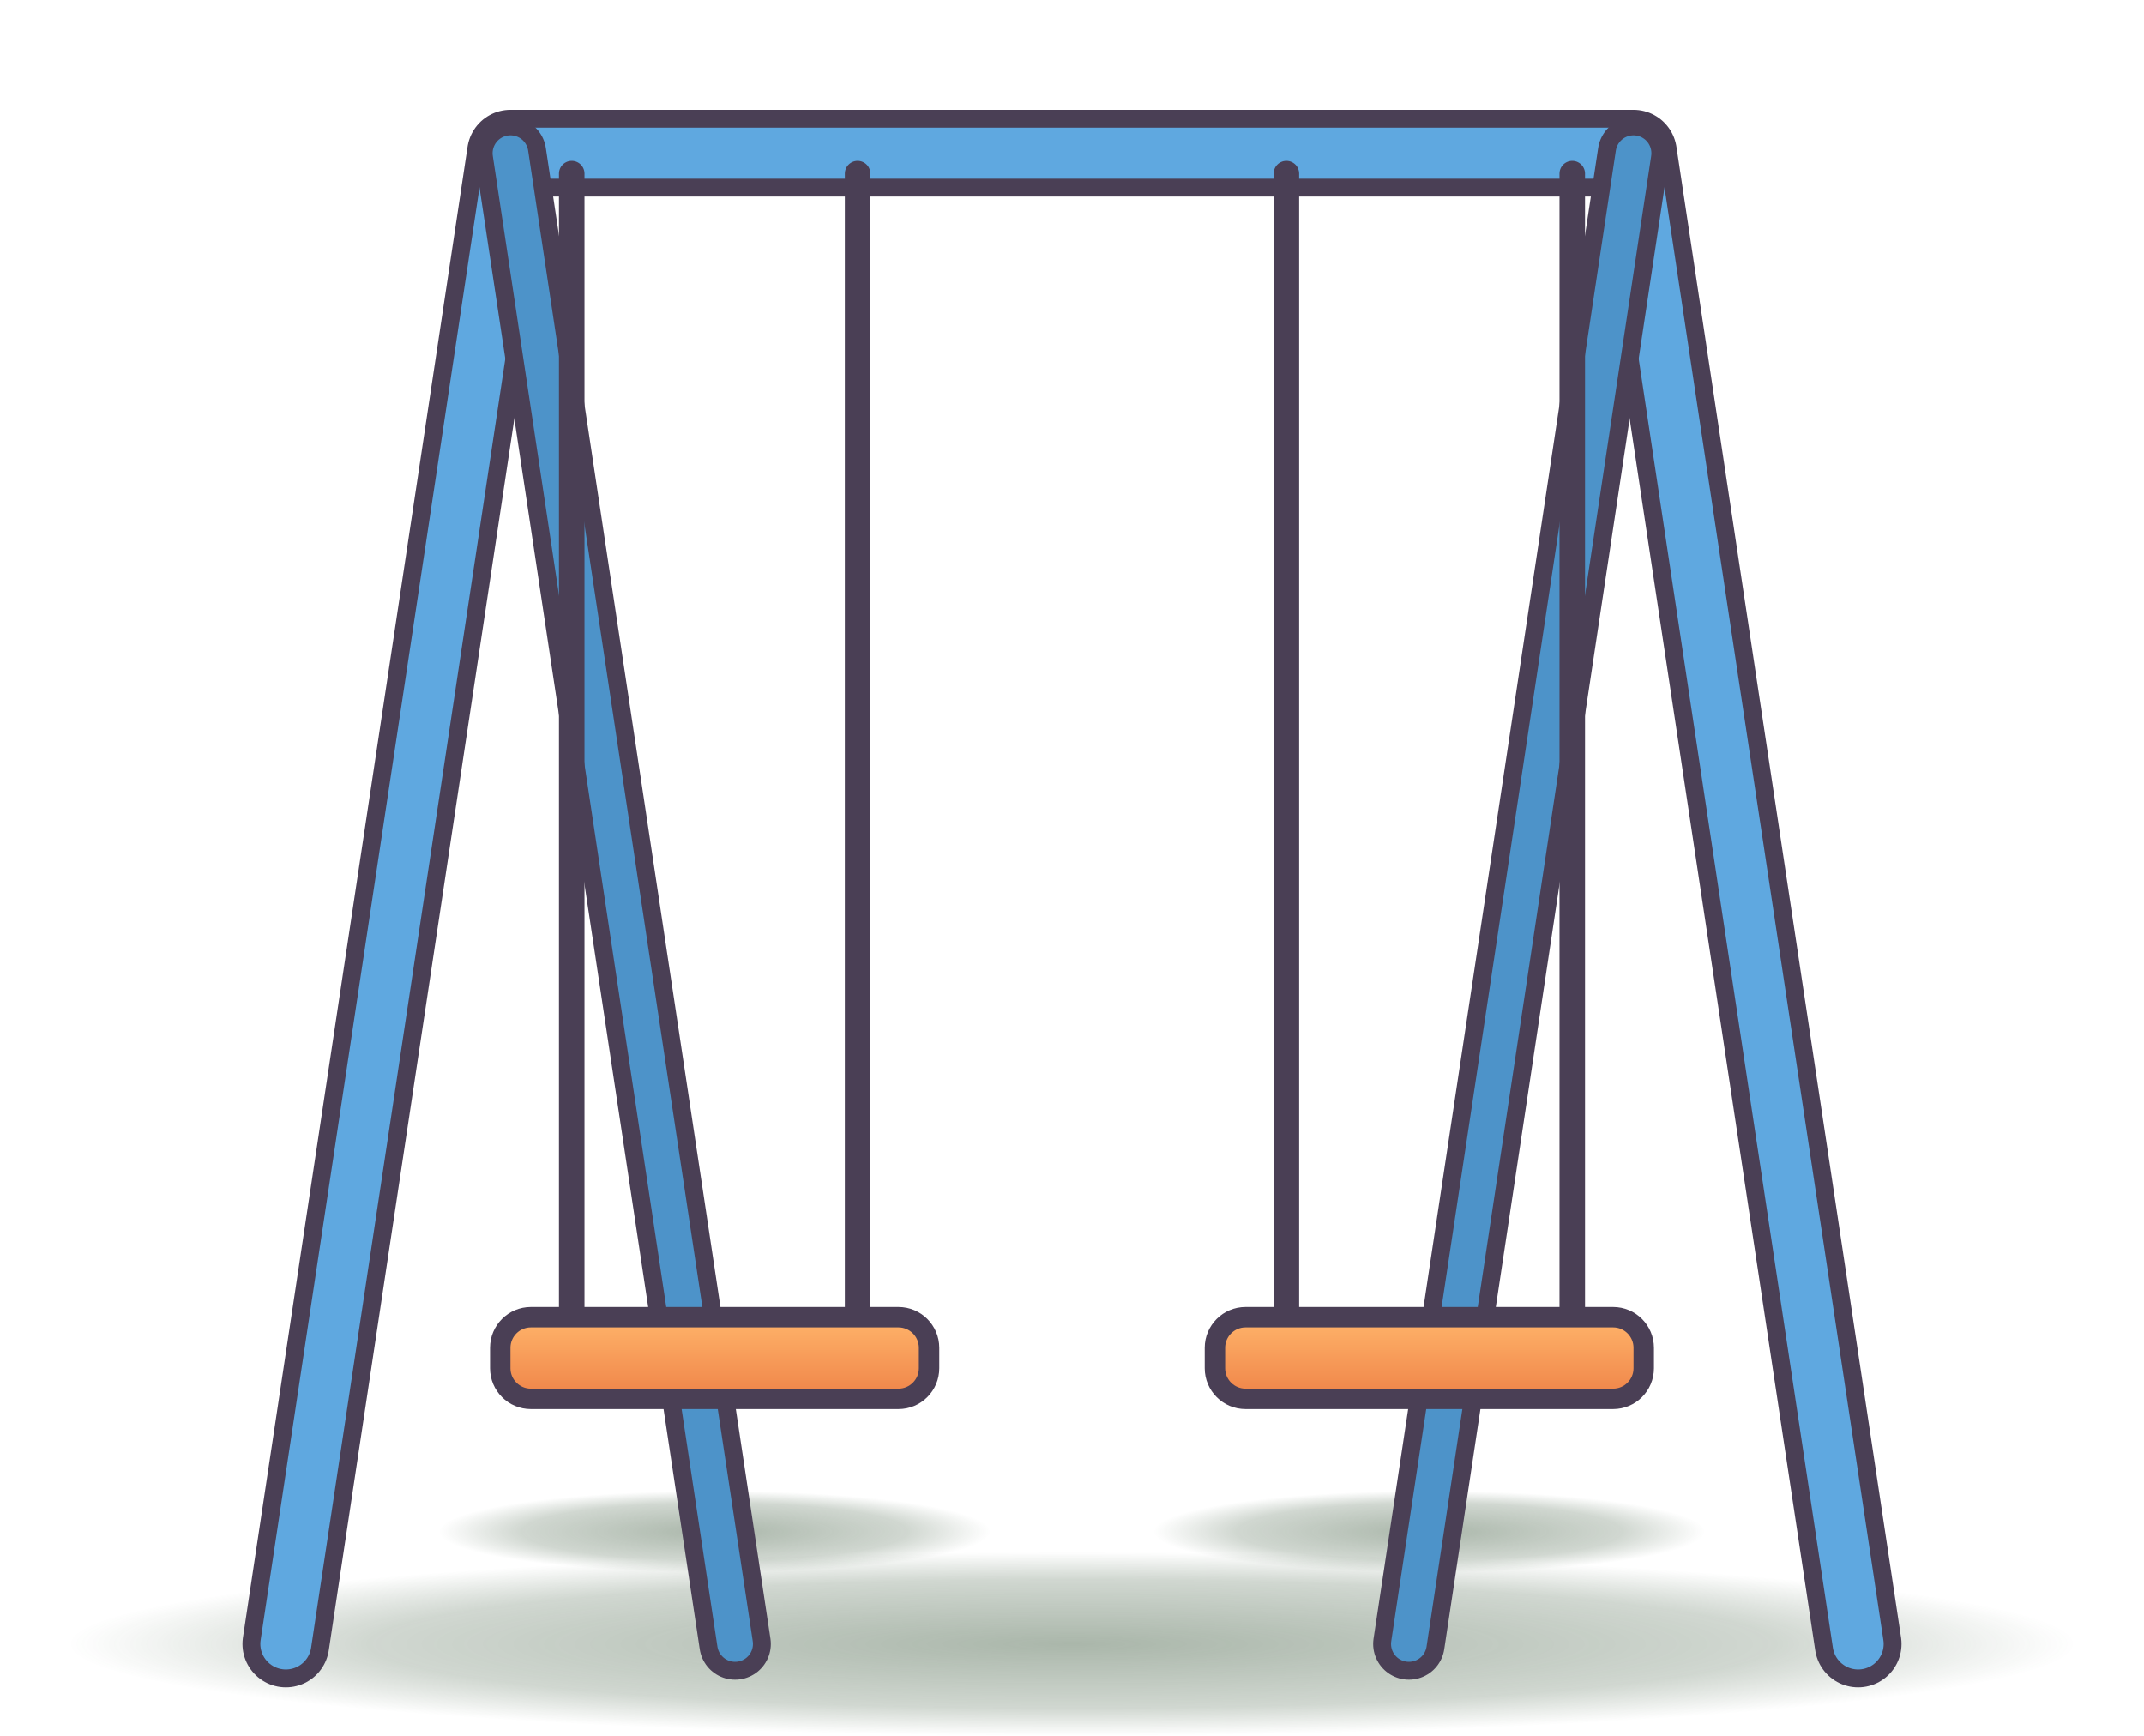
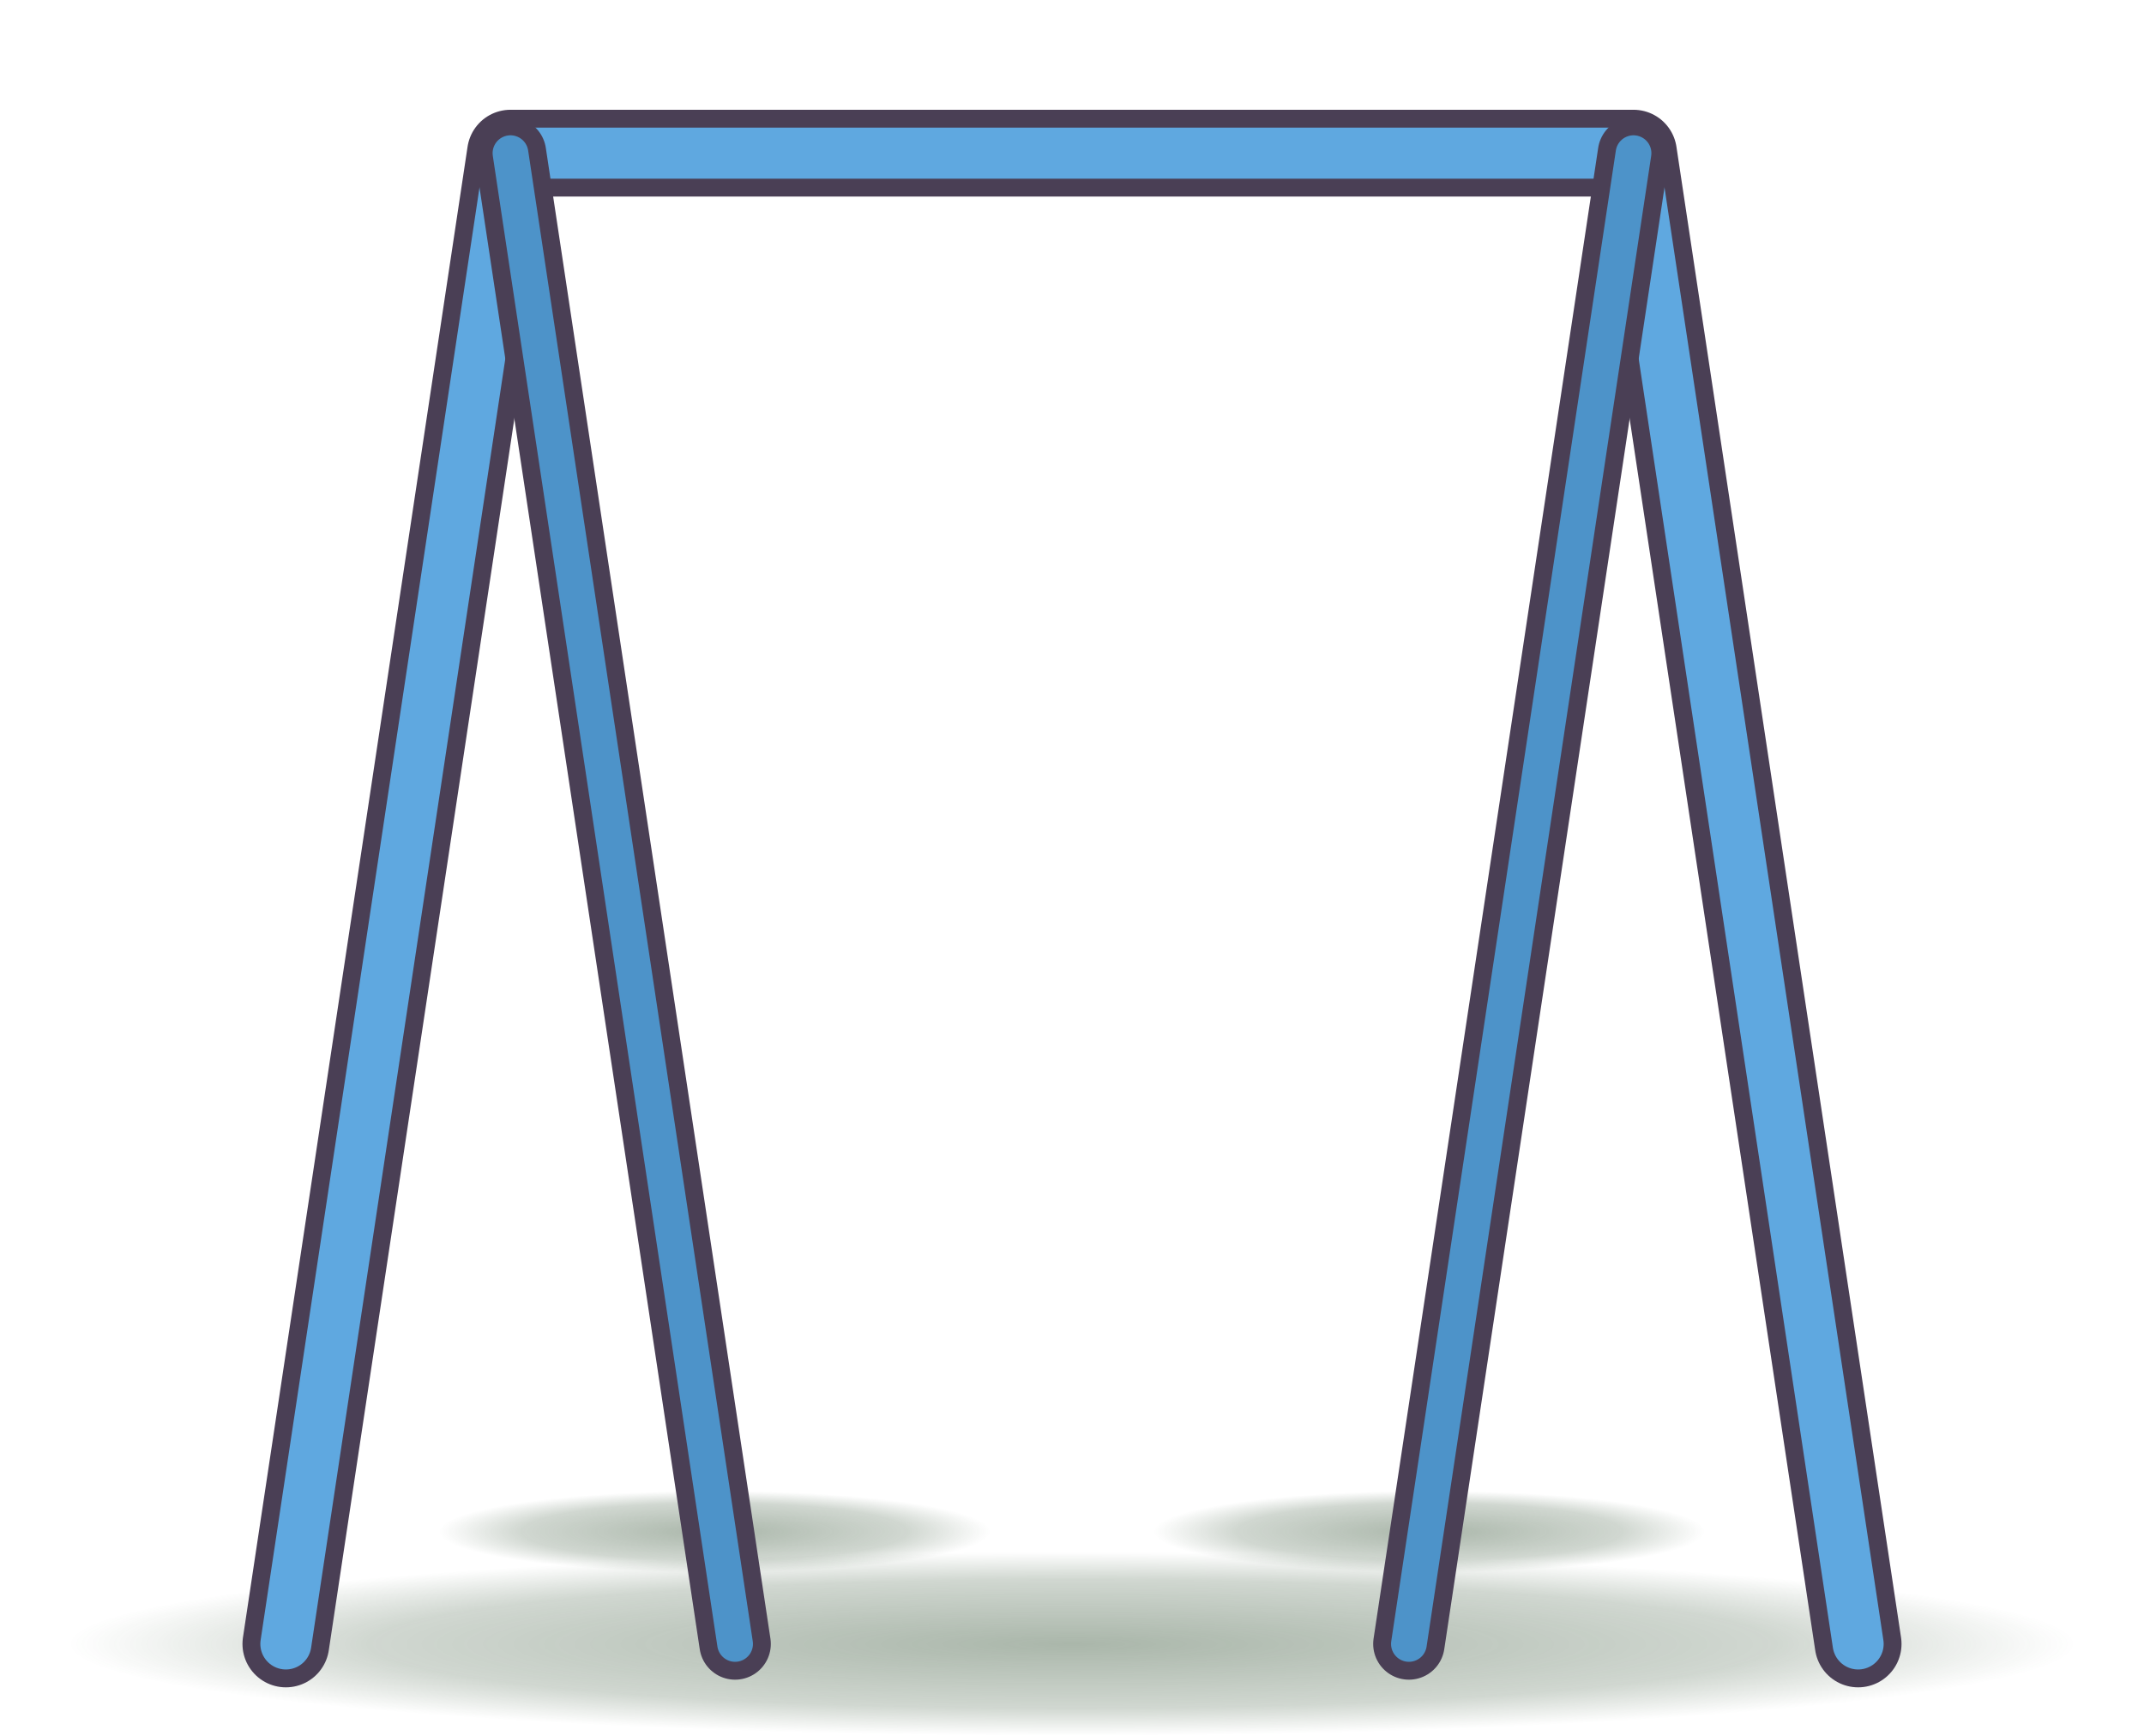
<svg xmlns="http://www.w3.org/2000/svg" viewBox="0 0 420 340">
  <defs>
    <radialGradient id="sombra">
      <stop offset="0" stop-color="#2b4a2b" stop-opacity=".4" />
      <stop offset=".7" stop-color="#2b4a2b" stop-opacity=".22" />
      <stop offset="1" stop-color="#2b4a2b" stop-opacity="0" />
    </radialGradient>
-     <linearGradient id="sil" x1="0" y1="0" x2="0" y2="1">
-       <stop offset="0" stop-color="#ffb46a" />
-       <stop offset="1" stop-color="#ef8348" />
-     </linearGradient>
  </defs>
  <ellipse cx="210" cy="322" rx="200" ry="18" fill="url(#sombra)" />
  <ellipse cx="140" cy="300" rx="54" ry="8" fill="url(#sombra)" />
  <ellipse cx="280" cy="300" rx="54" ry="8" fill="url(#sombra)" />
  <path d="M56 322 L100 30 L320 30 L364 322" fill="none" stroke="#4a3f55" stroke-width="17" stroke-linecap="round" stroke-linejoin="round" />
  <path d="M56 322 L100 30 L320 30 L364 322" fill="none" stroke="#5fa8e0" stroke-width="10" stroke-linecap="round" stroke-linejoin="round" />
  <path d="M144 322 L100 30 M276 322 L320 30" fill="none" stroke="#4a3f55" stroke-width="14" stroke-linecap="round" stroke-linejoin="round" />
  <path d="M144 322 L100 30 M276 322 L320 30" fill="none" stroke="#4d93c9" stroke-width="7" stroke-linecap="round" stroke-linejoin="round" />
-   <path d="M112 34 L112 262 M168 34 L168 262 M252 34 L252 262 M308 34 L308 262" fill="none" stroke="#4a3f55" stroke-width="5" stroke-linecap="round" stroke-linejoin="round" />
-   <rect x="98" y="258" width="84" height="16" rx="6" fill="url(#sil)" stroke="#4a3f55" stroke-width="4" stroke-linejoin="round" />
-   <rect x="238" y="258" width="84" height="16" rx="6" fill="url(#sil)" stroke="#4a3f55" stroke-width="4" stroke-linejoin="round" />
</svg>
